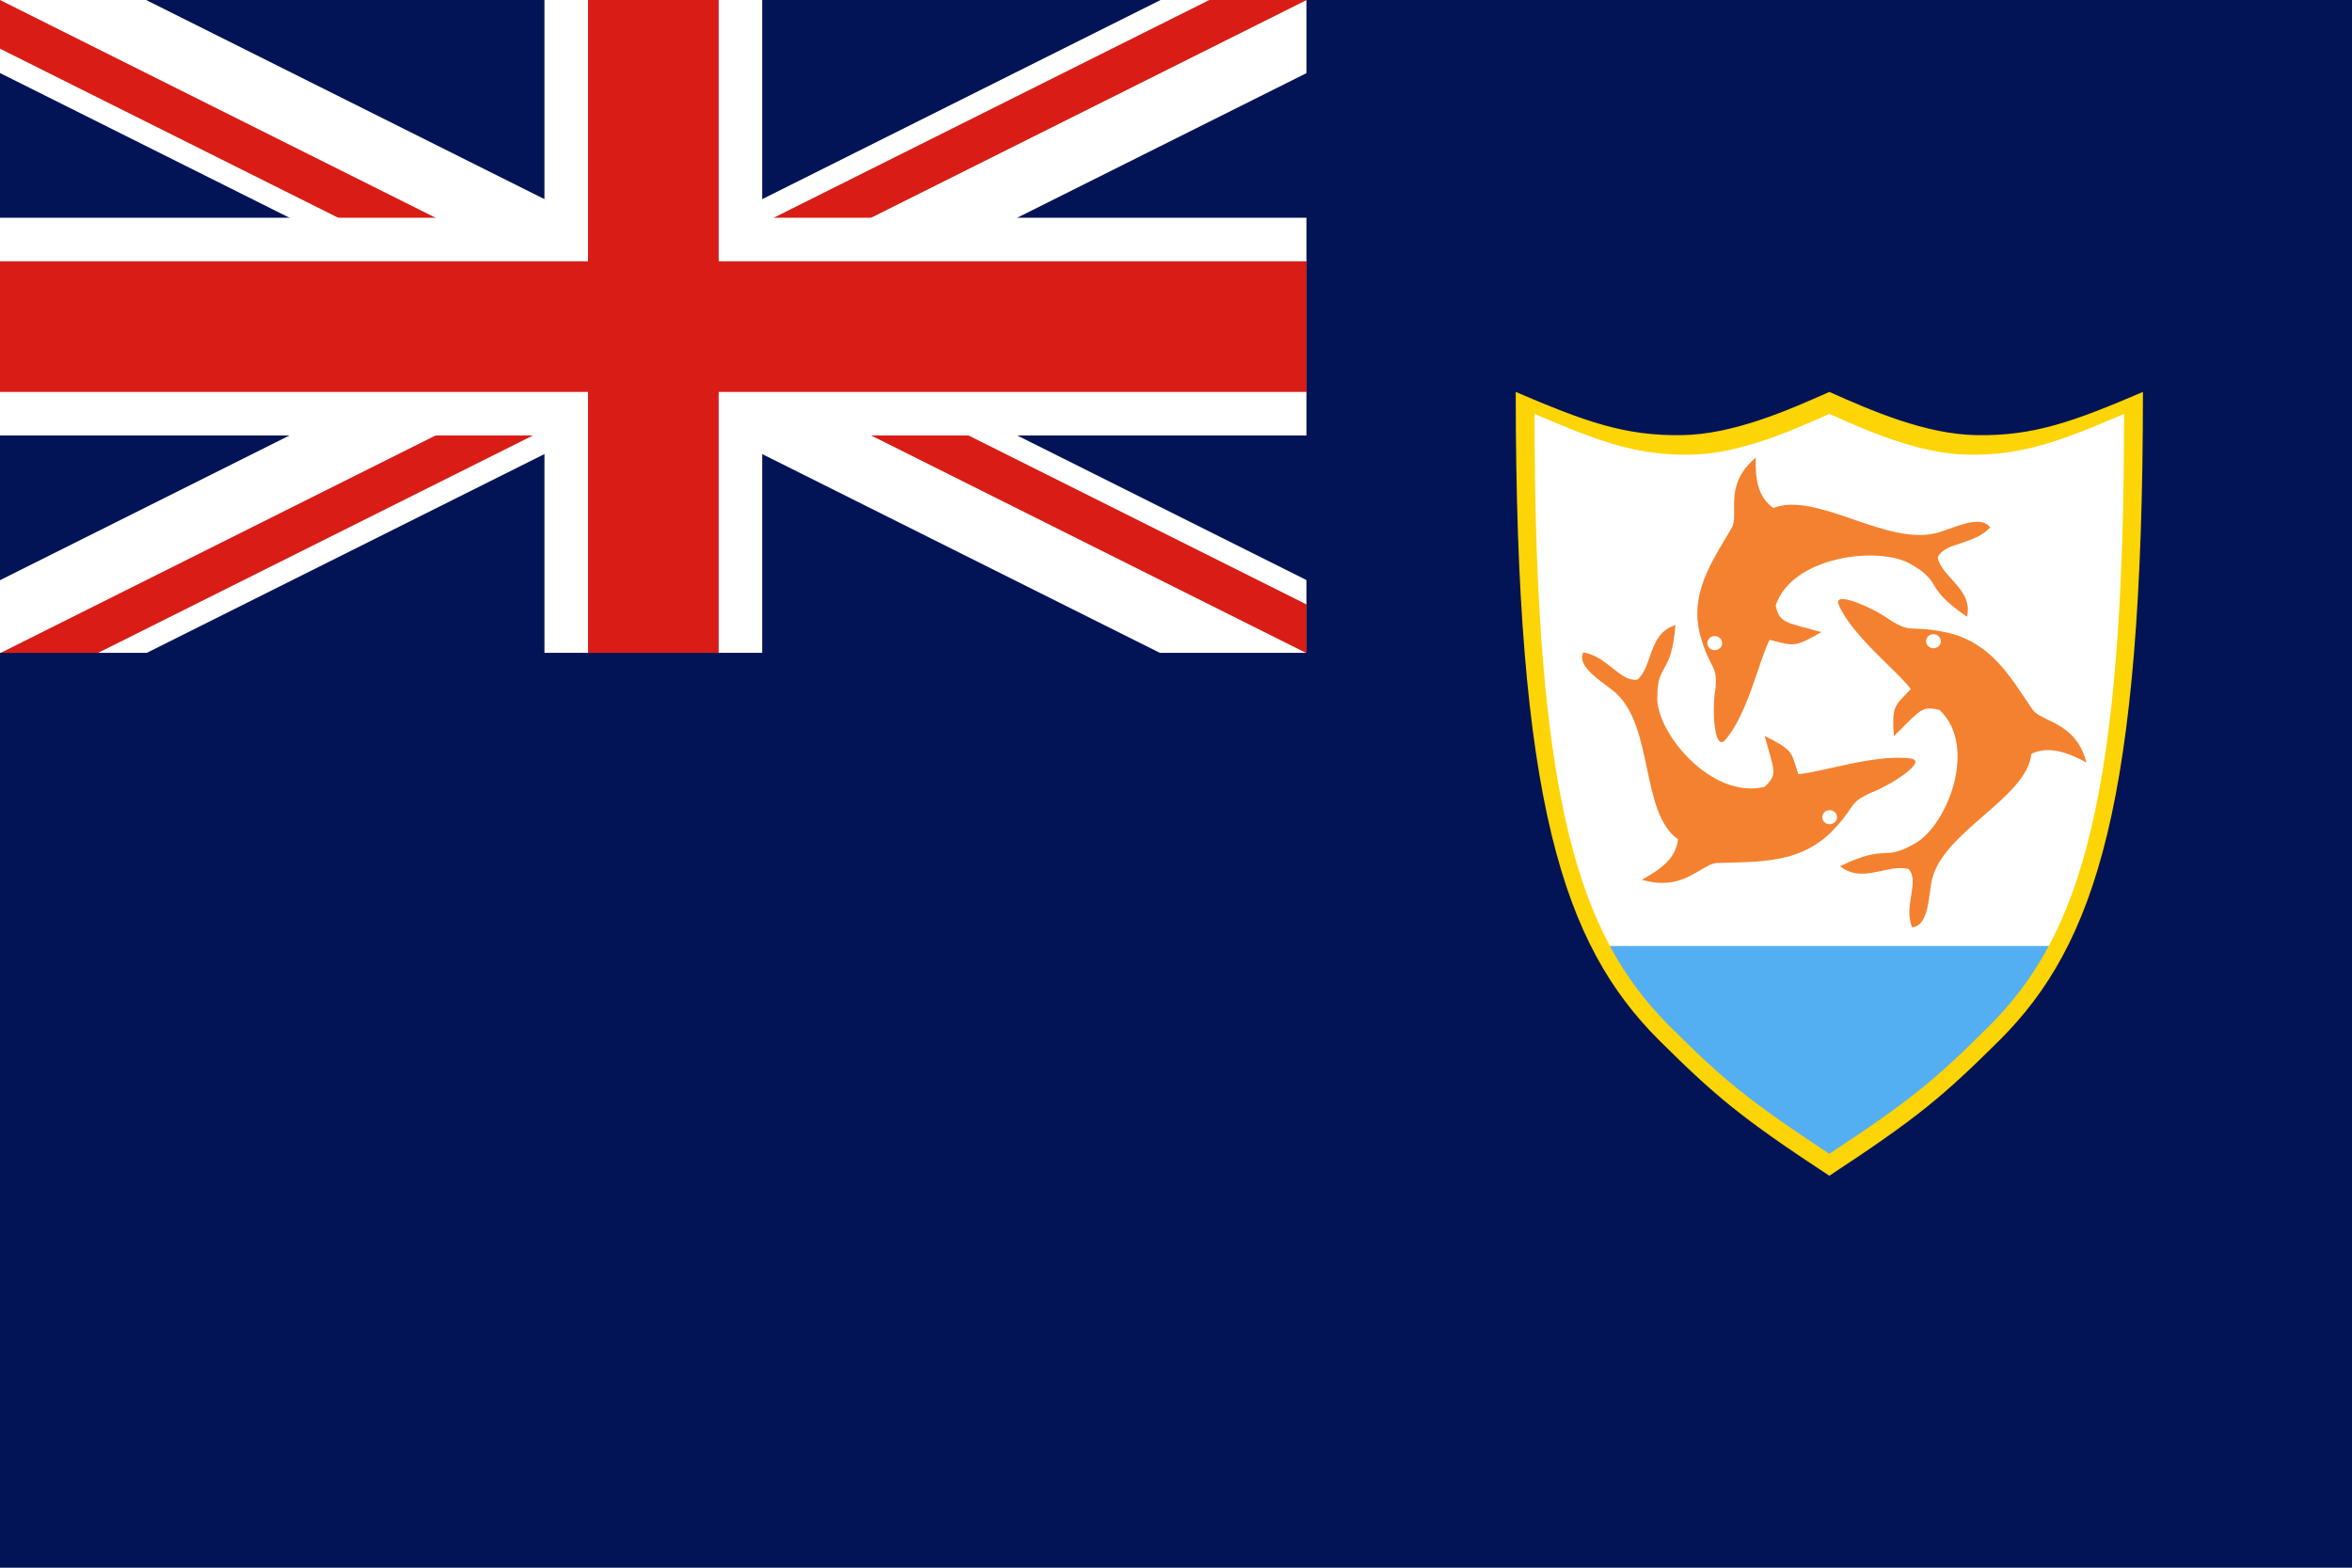
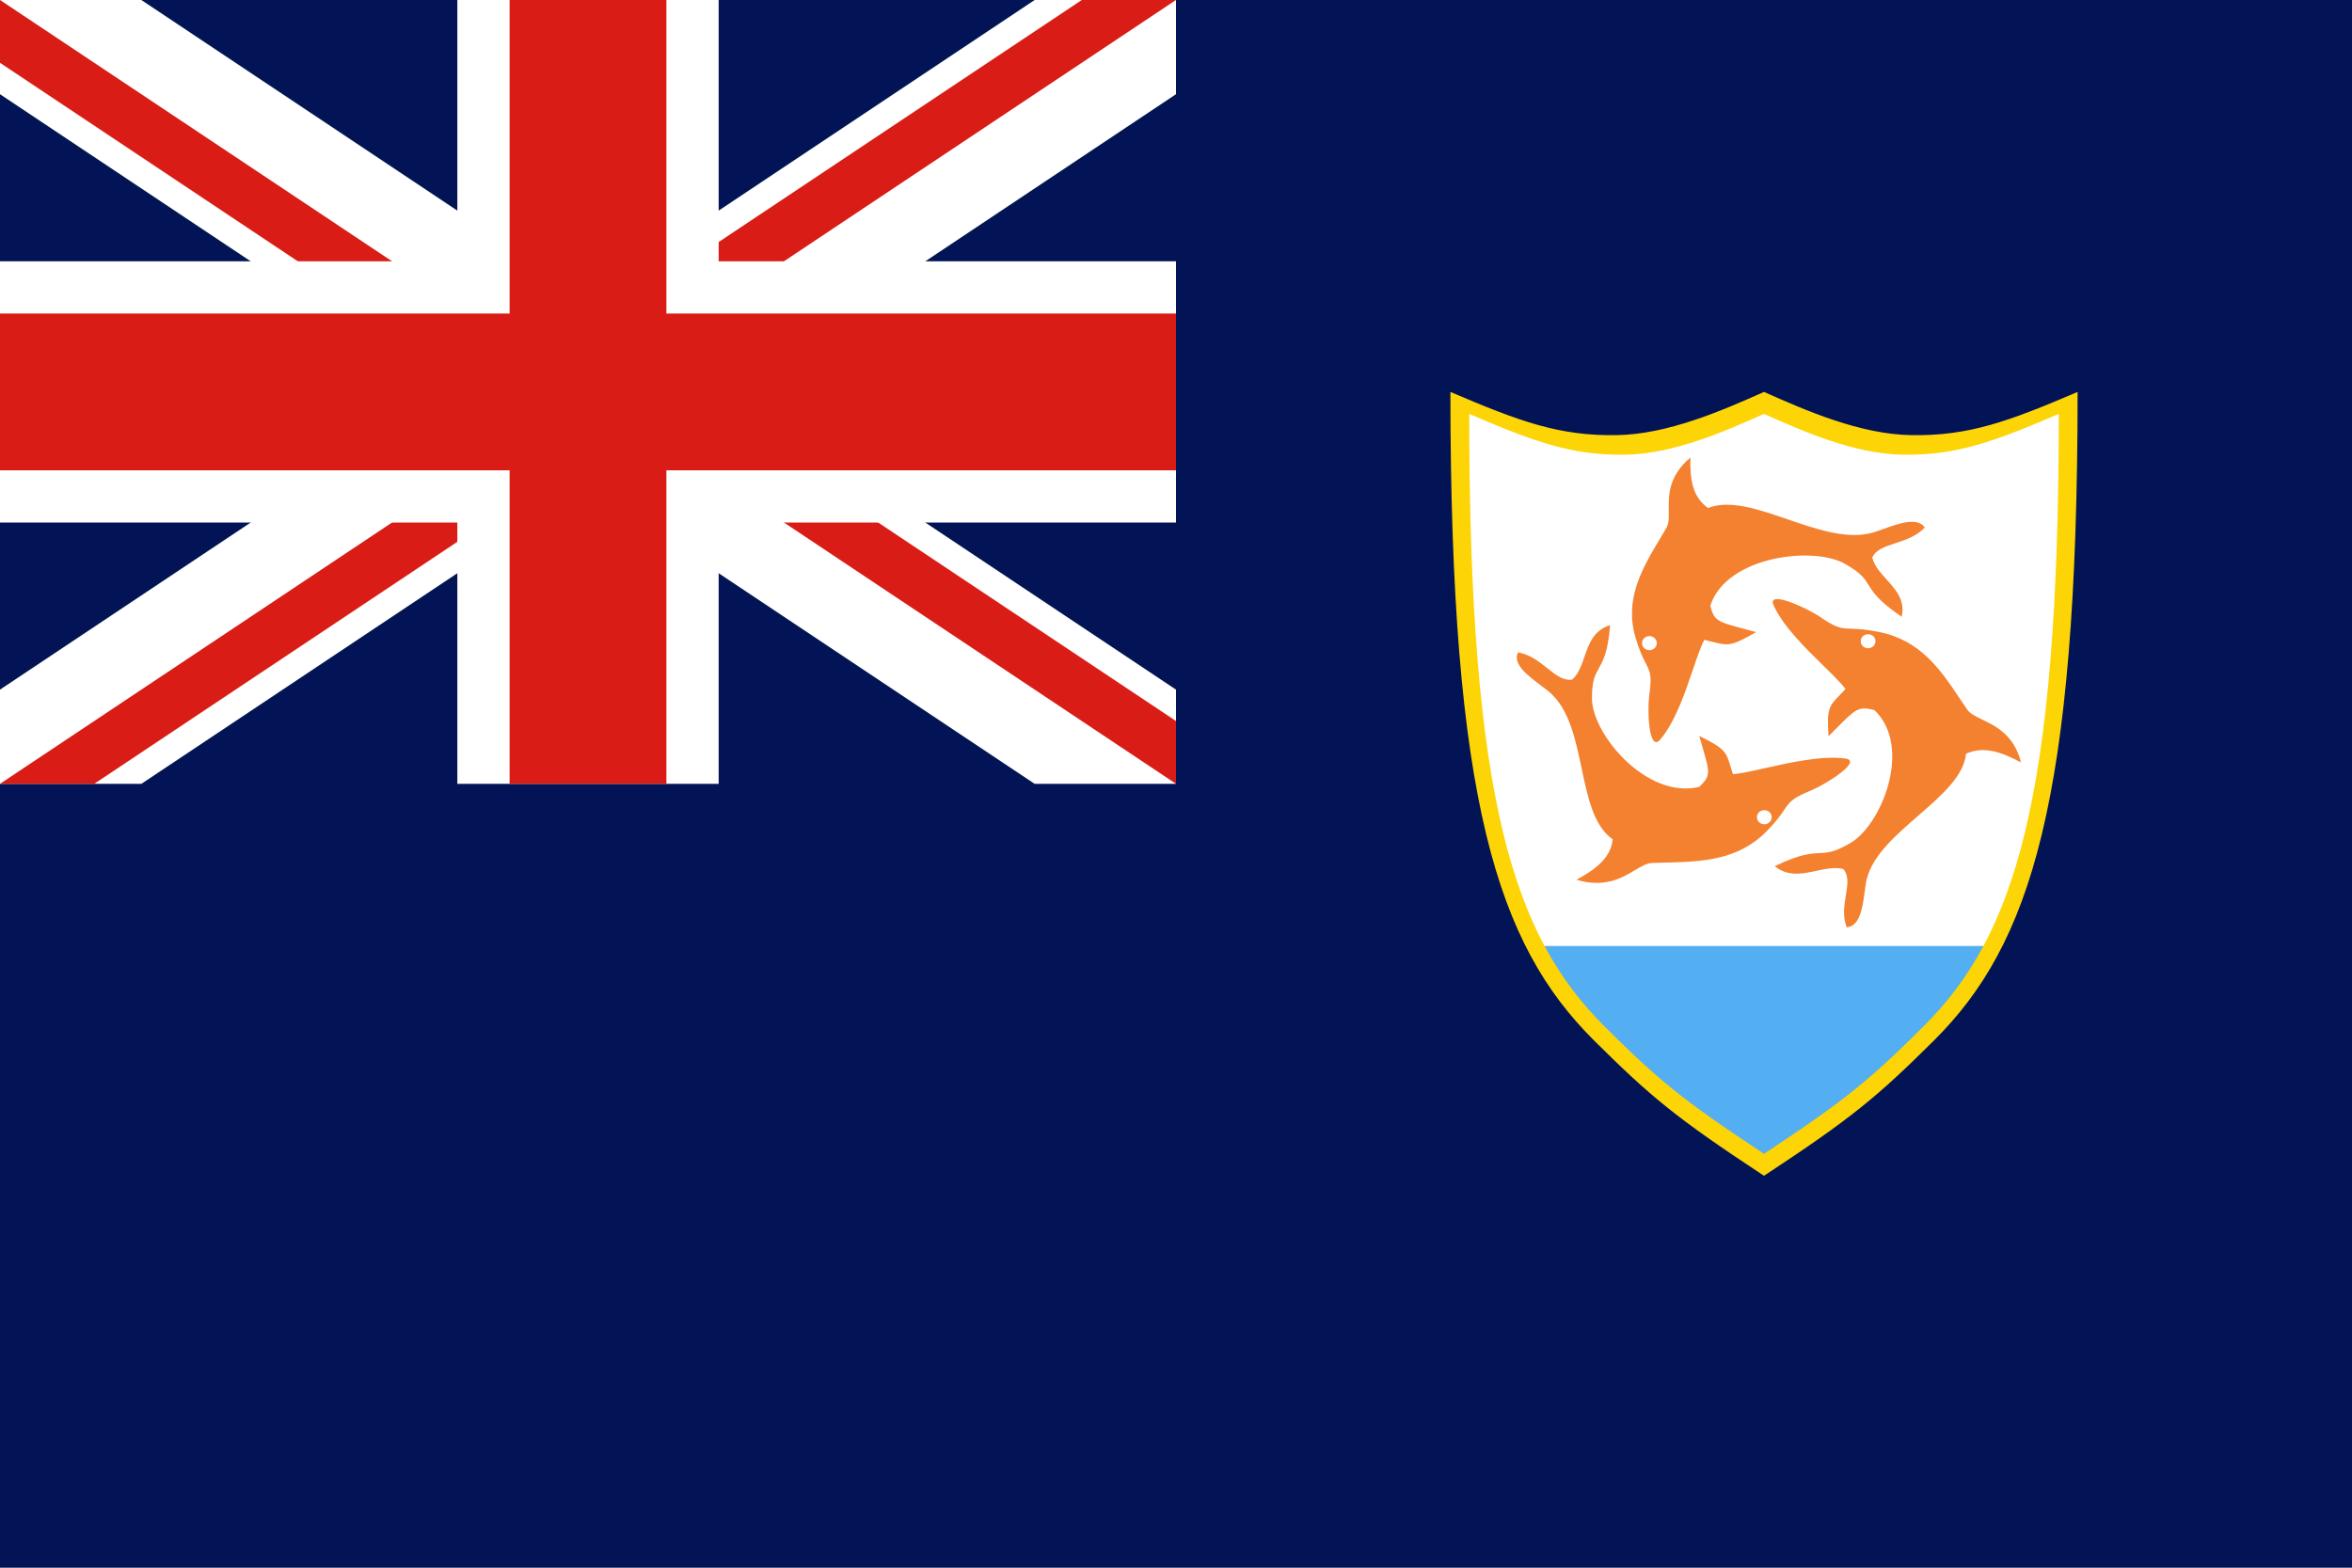
<svg xmlns="http://www.w3.org/2000/svg" width="180" height="120" viewBox="0 0 180 120" fill="none">
  <g clip-path="url(#clip0_909_264788)">
    <rect width="180" height="120" fill="#021455" />
-     <path d="M116.96 31.2C116.96 61.402 120.462 71.809 127.473 78.82C131.654 82.971 133.508 84.533 140 88.8C146.492 84.533 148.346 82.971 152.527 78.82C159.538 71.809 163.04 61.402 163.04 31.2C157.941 33.383 155.035 34.442 150.83 34.377C147.068 34.319 143.083 32.572 140 31.2C136.918 32.572 132.932 34.319 129.17 34.377C124.965 34.442 122.059 33.383 116.96 31.2Z" fill="white" />
-     <path d="M122.74 72.411C124.084 74.962 125.66 77.007 127.473 78.82C131.655 82.971 133.508 84.533 140 88.8C146.492 84.533 148.346 82.971 152.528 78.82C154.341 77.007 155.917 74.962 157.26 72.411H122.74Z" fill="#54AEF2" />
-     <path d="M116 30C116 61.461 119.648 72.301 126.951 79.604C131.306 83.928 133.237 85.555 140 90C146.763 85.555 148.694 83.928 153.049 79.604C160.352 72.301 164 61.461 164 30C158.688 32.274 155.661 33.377 151.281 33.309C147.363 33.249 143.211 31.429 140 30C136.789 31.429 132.637 33.249 128.719 33.309C124.339 33.377 121.312 32.274 116 30ZM117.44 31.68C122.433 33.827 125.278 34.868 129.396 34.804C133.079 34.747 136.982 33.029 140 31.68C143.018 33.029 146.921 34.747 150.604 34.804C154.722 34.868 157.567 33.827 162.56 31.68C162.56 61.379 159.131 71.612 152.266 78.506C148.172 82.588 146.357 84.124 140 88.32C133.643 84.124 131.828 82.588 127.734 78.506C120.869 71.612 117.44 61.379 117.44 31.68Z" fill="#FDD406" />
-     <path fill-rule="evenodd" clip-rule="evenodd" d="M144.551 50.963C143.17 49.611 141.436 47.912 140.727 46.321C140.201 45.089 143.49 46.608 144.573 47.412C145.623 48.095 145.965 48.106 146.669 48.127C147.13 48.142 147.747 48.161 148.822 48.378C152.011 49.022 153.536 51.305 155.016 53.521C155.195 53.789 155.373 54.056 155.554 54.319C155.782 54.634 156.212 54.843 156.717 55.089C157.767 55.599 159.137 56.265 159.673 58.363C158.08 57.511 156.772 57.108 155.462 57.694C155.3 59.399 153.58 60.893 151.806 62.435C150.13 63.891 148.406 65.39 147.904 67.147C147.814 67.417 147.761 67.818 147.703 68.26C147.549 69.431 147.357 70.89 146.331 70.984C145.999 70.157 146.139 69.305 146.264 68.535C146.395 67.734 146.511 67.022 146.068 66.521C145.43 66.353 144.735 66.503 144.022 66.657C142.949 66.888 141.836 67.129 140.821 66.301C142.759 65.371 143.555 65.334 144.231 65.303C144.841 65.275 145.353 65.251 146.519 64.582C148.978 63.26 151.421 57.18 148.445 54.349C147.219 54.06 147.069 54.212 145.497 55.794C145.328 55.965 145.142 56.151 144.937 56.356C144.799 54.236 144.964 54.065 145.806 53.196C145.933 53.064 146.076 52.917 146.235 52.744C145.906 52.291 145.277 51.675 144.551 50.963ZM148.532 49.083C148.532 49.38 148.279 49.622 147.966 49.622C147.654 49.622 147.401 49.38 147.401 49.083C147.401 48.785 147.654 48.544 147.966 48.544C148.279 48.544 148.532 48.785 148.532 49.083Z" fill="#F4812F" />
-     <path fill-rule="evenodd" clip-rule="evenodd" d="M134.569 51.23C133.96 53.025 133.195 55.28 132.051 56.621C131.153 57.641 131.026 54.158 131.266 52.87C131.409 51.666 131.259 51.373 130.95 50.769C130.748 50.373 130.477 49.844 130.177 48.837C129.284 45.848 130.689 43.496 132.053 41.213C132.218 40.937 132.382 40.662 132.542 40.387C132.727 40.047 132.72 39.587 132.712 39.047C132.695 37.924 132.672 36.458 134.368 35.026C134.321 36.766 134.559 38.057 135.714 38.887C137.371 38.228 139.561 38.979 141.819 39.755C143.953 40.487 146.148 41.24 148.012 40.843C148.305 40.793 148.701 40.65 149.138 40.492C150.296 40.075 151.739 39.555 152.306 40.376C151.693 41.042 150.838 41.322 150.065 41.576C149.261 41.84 148.547 42.075 148.289 42.682C148.431 43.299 148.895 43.815 149.371 44.344C150.087 45.14 150.83 45.966 150.536 47.209C148.768 46.009 148.363 45.355 148.017 44.8C147.707 44.3 147.445 43.879 146.281 43.208C143.906 41.753 137.125 42.534 135.89 46.365C136.195 47.533 136.406 47.589 138.608 48.175C138.845 48.238 139.105 48.307 139.39 48.385C137.488 49.492 137.253 49.432 136.053 49.129C135.872 49.083 135.669 49.032 135.434 48.978C135.168 49.467 134.89 50.284 134.569 51.23ZM130.966 48.752C131.242 48.613 131.584 48.714 131.73 48.977C131.876 49.24 131.77 49.566 131.494 49.706C131.218 49.845 130.876 49.744 130.73 49.481C130.584 49.218 130.69 48.891 130.966 48.752Z" fill="#F4812F" />
-     <path fill-rule="evenodd" clip-rule="evenodd" d="M140.092 58.795C142.019 58.363 144.44 57.821 146.235 58.061C147.615 58.265 144.554 60.171 143.274 60.642C142.119 61.148 141.933 61.422 141.551 61.986C141.3 62.356 140.965 62.85 140.216 63.617C137.995 65.891 135.158 65.961 132.403 66.029C132.07 66.037 131.738 66.046 131.408 66.058C131.007 66.082 130.597 66.326 130.117 66.612C129.118 67.207 127.813 67.984 125.651 67.341C127.237 66.479 128.273 65.617 128.421 64.245C126.972 63.234 126.514 61.059 126.042 58.816C125.595 56.696 125.136 54.515 123.815 53.2C123.618 52.987 123.285 52.737 122.917 52.462C121.944 51.733 120.731 50.825 121.175 49.938C122.089 50.093 122.784 50.646 123.411 51.145C124.064 51.664 124.644 52.126 125.323 52.022C125.803 51.587 126.026 50.941 126.255 50.28C126.599 49.283 126.956 48.251 128.223 47.847C128.061 49.91 127.684 50.579 127.364 51.148C127.076 51.661 126.833 52.092 126.834 53.389C126.756 56.079 130.964 61.207 135.042 60.234C135.933 59.38 135.875 59.179 135.261 57.08C135.195 56.854 135.123 56.606 135.045 56.333C137.023 57.312 137.091 57.535 137.439 58.67C137.491 58.842 137.55 59.035 137.623 59.254C138.2 59.218 139.078 59.022 140.092 58.795ZM139.732 63.017C139.465 62.863 139.378 62.532 139.539 62.277C139.7 62.021 140.047 61.939 140.315 62.092C140.583 62.245 140.669 62.577 140.509 62.832C140.348 63.087 140 63.17 139.732 63.017Z" fill="#F4812F" />
+     <path d="M111.96 31.2C111.96 61.402 115.462 71.809 122.473 78.82C126.654 82.971 128.508 84.533 135 88.8C141.492 84.533 143.346 82.971 147.527 78.82C154.538 71.809 158.04 61.402 158.04 31.2C152.941 33.383 150.035 34.442 145.83 34.377C142.068 34.319 138.083 32.572 135 31.2C131.918 32.572 127.932 34.319 124.17 34.377C119.965 34.442 117.059 33.383 111.96 31.2Z" fill="white" />
+     <path d="M117.74 72.411C119.084 74.962 120.66 77.007 122.473 78.82C126.655 82.971 128.508 84.533 135 88.8C141.492 84.533 143.346 82.971 147.527 78.82C149.34 77.007 150.917 74.962 152.26 72.411H117.74Z" fill="#54AEF2" />
+     <path d="M111 30C111 61.461 114.648 72.301 121.951 79.604C126.306 83.928 128.237 85.555 135 90C141.763 85.555 143.694 83.928 148.049 79.604C155.352 72.301 159 61.461 159 30C153.688 32.274 150.661 33.377 146.281 33.309C142.363 33.249 138.211 31.429 135 30C131.789 31.429 127.637 33.249 123.719 33.309C119.339 33.377 116.312 32.274 111 30ZM112.44 31.68C117.433 33.827 120.278 34.868 124.396 34.804C128.079 34.747 131.982 33.029 135 31.68C138.018 33.029 141.921 34.747 145.604 34.804C149.722 34.868 152.567 33.827 157.56 31.68C157.56 61.379 154.131 71.612 147.266 78.506C143.172 82.588 141.357 84.124 135 88.32C128.643 84.124 126.828 82.588 122.734 78.506C115.869 71.612 112.44 61.379 112.44 31.68Z" fill="#FDD406" />
+     <path fill-rule="evenodd" clip-rule="evenodd" d="M139.551 50.963C138.17 49.611 136.436 47.912 135.727 46.321C135.201 45.089 138.49 46.608 139.573 47.412C140.623 48.095 140.965 48.106 141.669 48.127C142.13 48.142 142.747 48.161 143.822 48.378C147.011 49.022 148.536 51.305 150.016 53.521C150.195 53.789 150.373 54.056 150.554 54.319C150.782 54.634 151.212 54.843 151.717 55.089C152.767 55.599 154.137 56.265 154.673 58.363C153.08 57.511 151.772 57.108 150.462 57.694C150.3 59.399 148.58 60.893 146.806 62.435C145.13 63.891 143.406 65.39 142.904 67.147C142.814 67.417 142.761 67.818 142.703 68.26C142.549 69.431 142.357 70.89 141.331 70.984C140.999 70.157 141.139 69.305 141.264 68.535C141.395 67.734 141.511 67.022 141.068 66.521C140.43 66.353 139.735 66.503 139.022 66.657C137.949 66.888 136.836 67.129 135.821 66.301C137.759 65.371 138.555 65.334 139.231 65.303C139.841 65.275 140.353 65.251 141.519 64.582C143.978 63.26 146.421 57.18 143.445 54.349C142.219 54.06 142.069 54.212 140.497 55.794C140.328 55.965 140.142 56.151 139.937 56.356C139.799 54.236 139.964 54.065 140.806 53.196C140.933 53.064 141.076 52.917 141.235 52.744C140.906 52.291 140.277 51.675 139.551 50.963ZM143.532 49.083C143.532 49.38 143.279 49.622 142.966 49.622C142.654 49.622 142.401 49.38 142.401 49.083C142.401 48.785 142.654 48.544 142.966 48.544C143.279 48.544 143.532 48.785 143.532 49.083Z" fill="#F4812F" />
+     <path fill-rule="evenodd" clip-rule="evenodd" d="M129.569 51.23C128.96 53.025 128.195 55.28 127.051 56.621C126.153 57.641 126.026 54.158 126.266 52.87C126.409 51.666 126.259 51.373 125.95 50.769C125.748 50.373 125.477 49.844 125.177 48.837C124.284 45.848 125.689 43.496 127.053 41.213C127.218 40.937 127.382 40.662 127.542 40.387C127.727 40.047 127.72 39.587 127.712 39.047C127.695 37.924 127.672 36.458 129.368 35.026C129.321 36.766 129.559 38.057 130.714 38.887C132.371 38.228 134.561 38.979 136.819 39.755C138.953 40.487 141.148 41.24 143.012 40.843C143.305 40.793 143.701 40.65 144.138 40.492C145.296 40.075 146.739 39.555 147.306 40.376C146.693 41.042 145.838 41.322 145.065 41.576C144.261 41.84 143.547 42.075 143.289 42.682C143.431 43.299 143.895 43.815 144.371 44.344C145.087 45.14 145.83 45.966 145.536 47.209C143.768 46.009 143.363 45.355 143.017 44.8C142.707 44.3 142.445 43.879 141.281 43.208C138.906 41.753 132.125 42.534 130.89 46.365C131.195 47.533 131.406 47.589 133.608 48.175C133.845 48.238 134.105 48.307 134.39 48.385C132.488 49.492 132.253 49.432 131.053 49.129C130.872 49.083 130.669 49.032 130.434 48.978C130.168 49.467 129.89 50.284 129.569 51.23ZM125.966 48.752C126.242 48.613 126.584 48.714 126.73 48.977C126.876 49.24 126.77 49.566 126.494 49.706C126.218 49.845 125.876 49.744 125.73 49.481C125.584 49.218 125.69 48.891 125.966 48.752Z" fill="#F4812F" />
+     <path fill-rule="evenodd" clip-rule="evenodd" d="M135.092 58.795C137.019 58.363 139.44 57.821 141.235 58.061C142.615 58.265 139.554 60.171 138.274 60.642C137.119 61.148 136.933 61.422 136.551 61.986C136.3 62.356 135.965 62.85 135.216 63.617C132.995 65.891 130.158 65.961 127.403 66.029C127.07 66.037 126.738 66.046 126.408 66.058C126.007 66.082 125.597 66.326 125.117 66.612C124.118 67.207 122.813 67.984 120.651 67.341C122.237 66.479 123.273 65.617 123.421 64.245C121.972 63.234 121.514 61.059 121.042 58.816C120.595 56.696 120.136 54.515 118.815 53.2C118.618 52.987 118.285 52.737 117.917 52.462C116.944 51.733 115.731 50.825 116.175 49.938C117.089 50.093 117.784 50.646 118.411 51.145C119.064 51.664 119.644 52.126 120.323 52.022C120.803 51.587 121.026 50.941 121.255 50.28C121.599 49.283 121.956 48.251 123.223 47.847C123.061 49.91 122.684 50.579 122.364 51.148C122.076 51.661 121.833 52.092 121.834 53.389C121.756 56.079 125.964 61.207 130.042 60.234C130.933 59.38 130.875 59.179 130.261 57.08C130.195 56.854 130.123 56.606 130.045 56.333C132.023 57.312 132.091 57.535 132.439 58.67C132.491 58.842 132.55 59.035 132.623 59.254C133.2 59.218 134.078 59.022 135.092 58.795ZM134.732 63.017C134.465 62.863 134.378 62.532 134.539 62.277C134.7 62.021 135.047 61.939 135.315 62.092C135.583 62.245 135.669 62.577 135.509 62.832C135.348 63.087 135 63.17 134.732 63.017Z" fill="#F4812F" />
    <g clip-path="url(#clip1_909_264788)">
-       <mask id="mask0_909_264788" style="mask-type:luminance" maskUnits="userSpaceOnUse" x="0" y="0" width="100" height="50">
-         <path d="M100 0H0V50H100V0Z" fill="white" />
-       </mask>
-       <g mask="url(#mask0_909_264788)">
-         <path d="M0 0V50H100V0H0Z" fill="#021455" />
-         <path d="M11.18 0L50 19.41L88.82 0H100V5.59L61.18 25L100 44.41V50H88.82L50 30.59L11.18 50H0V44.41L38.82 25L0 5.59V0H11.18Z" fill="white" />
-         <path d="M50 28.727L7.454 50H0L50 25V28.727Z" fill="#D91C16" />
-         <path d="M57.454 25L100 46.273V50L50 25H57.454Z" fill="#D91C16" />
-         <path d="M50 25V21.273L92.546 0H100L50 25Z" fill="#D91C16" />
-         <path d="M50 25H42.546L0 3.727V0L50 25Z" fill="#D91C16" />
-         <path d="M58.333 0V16.667H100V33.333H58.333V50H41.667V33.333H0V16.667H41.667V0H58.333Z" fill="white" />
-         <path d="M55 0V20H100V30H55V50H45V30H0V20H45V0H55Z" fill="#D91C16" />
-       </g>
+       <path d="M0 0H90V60H0V0Z" fill="#021455" />
+       <path d="M90 7.211L55.816 30L90 52.789V60H79.184L45 37.211L10.816 60H0V52.789L34.184 30L0 7.211V0H10.816L45 22.789L79.184 0H90V7.211Z" fill="white" />
+       <path fill-rule="evenodd" clip-rule="evenodd" d="M37.789 30L0 4.807V0L45 30L37.789 30Z" fill="#D91C16" />
+       <path fill-rule="evenodd" clip-rule="evenodd" d="M45 34.807L7.211 60H0L45 30V34.807Z" fill="#D91C16" />
+       <path fill-rule="evenodd" clip-rule="evenodd" d="M52.211 30L90 55.192V60L45 30L52.211 30Z" fill="#D91C16" />
+       <path d="M45 25.192L82.789 0H90L45 30V25.192Z" fill="#D91C16" />
+       <path d="M55 0V20H90V40H55V60H35V40H0V20H35V0H55Z" fill="white" />
+       <path d="M51 0V24H90V36H51V60H39V36H0V24H39V0H51Z" fill="#D91C16" />
    </g>
  </g>
  <defs>
    <clipPath id="clip0_909_264788">
      <rect width="180" height="120" fill="white" />
    </clipPath>
    <clipPath id="clip1_909_264788">
-       <rect width="100" height="50" fill="white" />
+       <rect width="90" height="60" fill="white" />
    </clipPath>
  </defs>
</svg>
